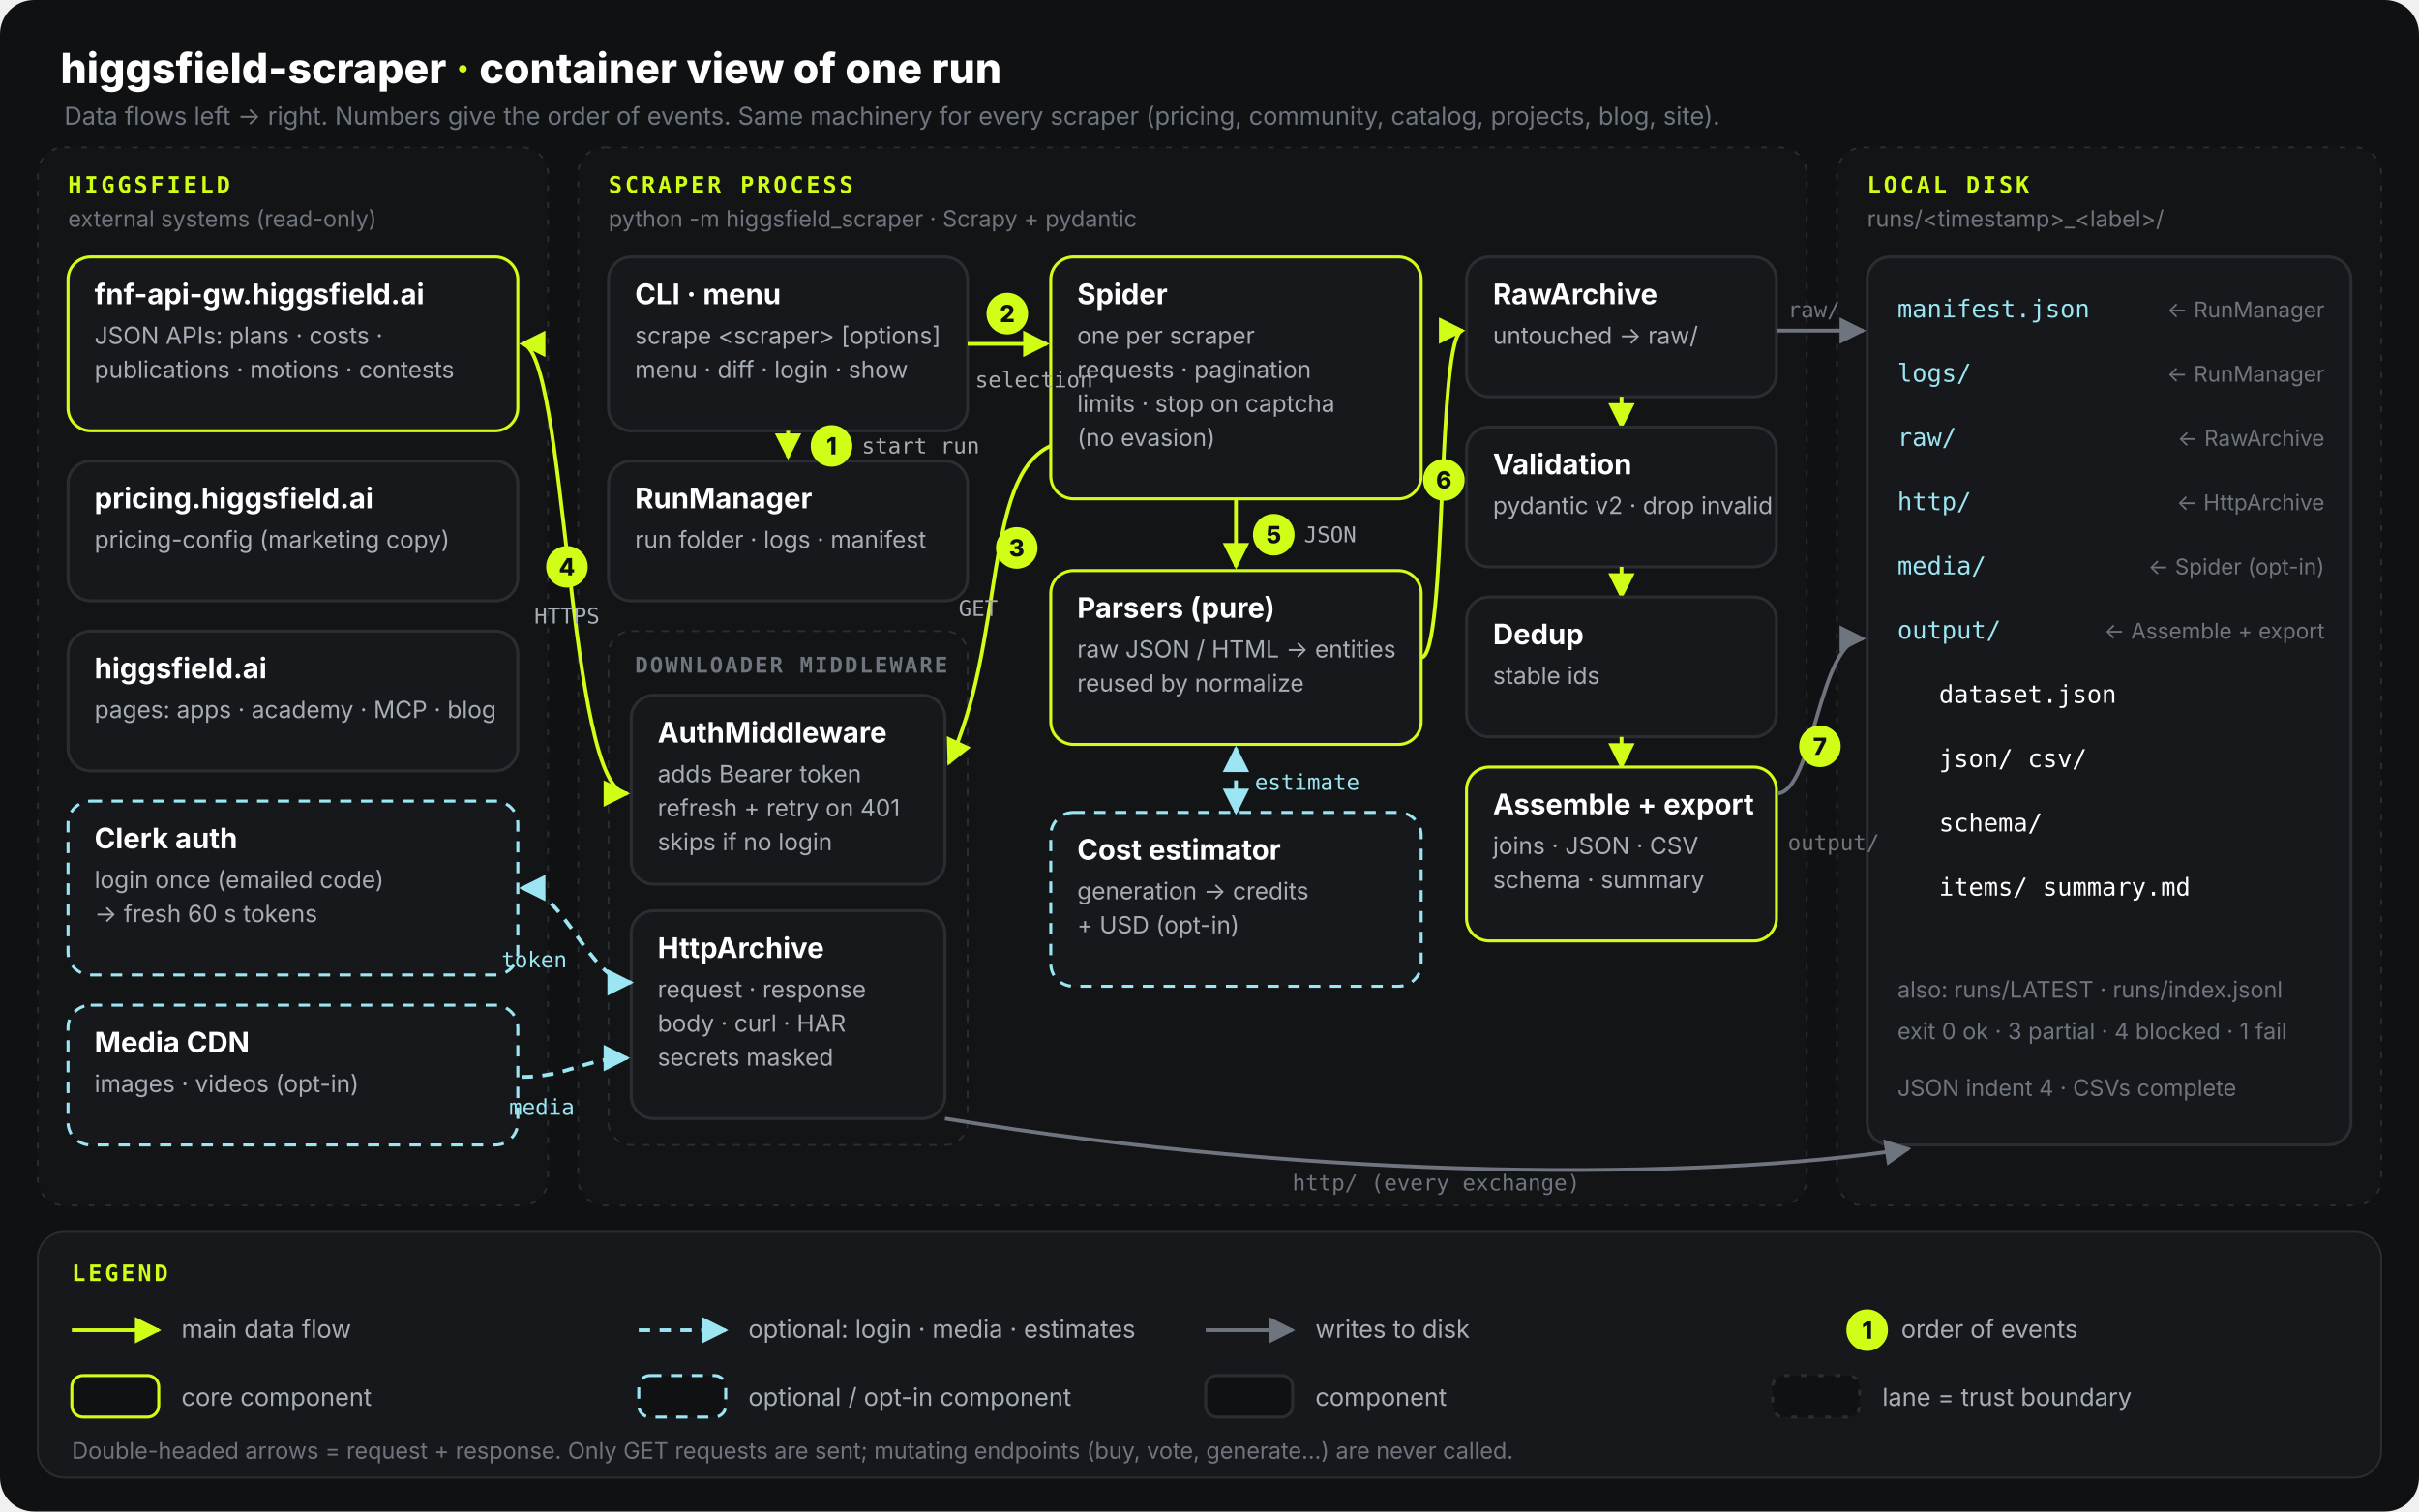
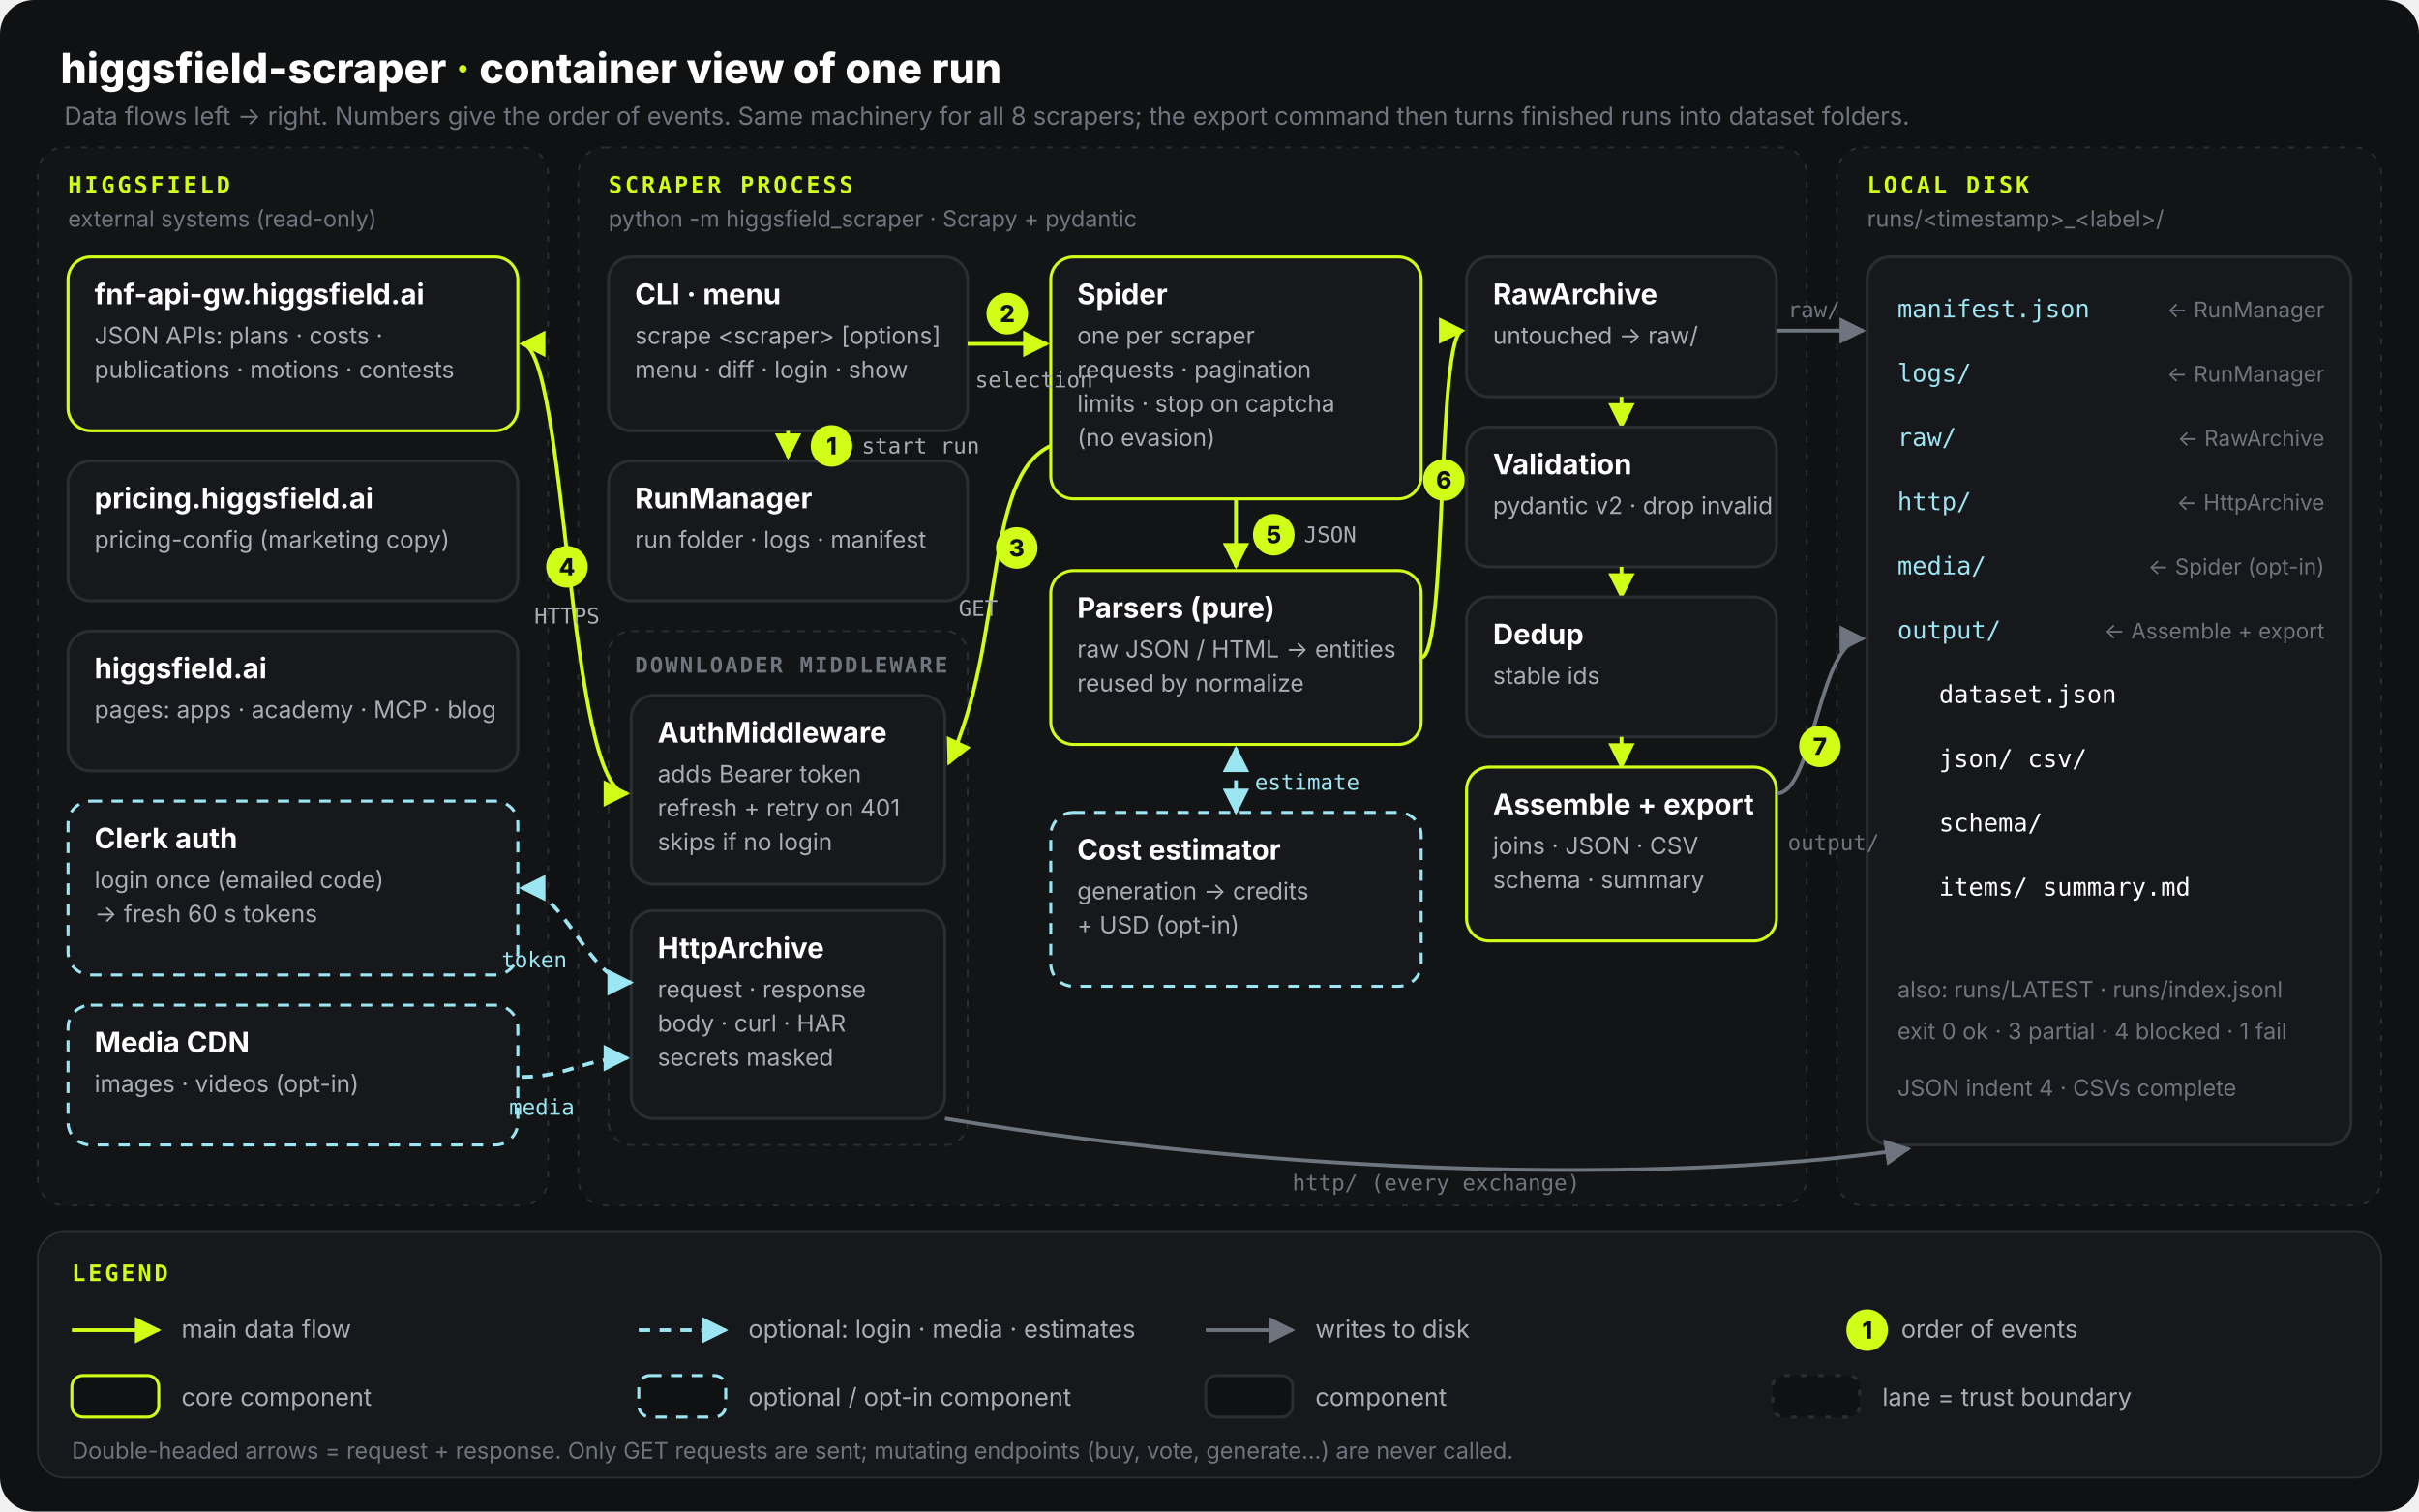
<svg xmlns="http://www.w3.org/2000/svg" width="1280" height="800" viewBox="0 0 1280 800" role="img" aria-labelledby="t d">
  <defs>
    <marker id="a" viewBox="0 0 10 10" refX="9" refY="5" markerWidth="7" markerHeight="7" orient="auto-start-reverse">
      <path d="M0 0L10 5L0 10z" fill="#d1fe17" />
    </marker>
    <marker id="c" viewBox="0 0 10 10" refX="9" refY="5" markerWidth="7" markerHeight="7" orient="auto-start-reverse">
      <path d="M0 0L10 5L0 10z" fill="#9ce6f3" />
    </marker>
    <marker id="g" viewBox="0 0 10 10" refX="9" refY="5" markerWidth="7" markerHeight="7" orient="auto-start-reverse">
      <path d="M0 0L10 5L0 10z" fill="#6e757e" />
    </marker>
  </defs>
  <rect width="1280" height="800" rx="18" fill="#0f1113" />
  <text x="32" y="44" font-family="Inter, 'Helvetica Neue', 'Segoe UI', Arial, sans-serif" font-size="22" font-weight="800" fill="#ffffff">higgsfield-scraper <tspan fill="#d1fe17">·</tspan> container view of one run</text>
-   <text x="34" y="66" font-family="Inter, 'Helvetica Neue', 'Segoe UI', Arial, sans-serif" font-size="13" fill="#6e757e">Data flows left → right. Numbers give the order of events. Same machinery for every scraper (pricing, community, catalog, projects, blog, site).</text>
+   <text x="34" y="66" font-family="Inter, 'Helvetica Neue', 'Segoe UI', Arial, sans-serif" font-size="13" fill="#6e757e">Data flows left → right. Numbers give the order of events. Same machinery for all 8 scrapers; the export command then turns finished runs into dataset folders.</text>
  <rect x="20" y="78" width="270" height="560" rx="14" fill="#ffffff" fill-opacity="0.015" stroke="#2a2d31" stroke-dasharray="3 6" />
  <text x="36" y="102" font-family="'IBM Plex Mono', ui-monospace, SFMono-Regular, Menlo, Consolas, monospace" font-size="12" font-weight="700" letter-spacing="1.5" fill="#d1fe17">HIGGSFIELD</text>
  <text x="36" y="120" font-family="Inter, 'Helvetica Neue', 'Segoe UI', Arial, sans-serif" font-size="12" fill="#6e757e">external systems (read-only)</text>
  <rect x="306" y="78" width="650" height="560" rx="14" fill="#ffffff" fill-opacity="0.015" stroke="#2a2d31" stroke-dasharray="3 6" />
  <text x="322" y="102" font-family="'IBM Plex Mono', ui-monospace, SFMono-Regular, Menlo, Consolas, monospace" font-size="12" font-weight="700" letter-spacing="1.5" fill="#d1fe17">SCRAPER PROCESS</text>
  <text x="322" y="120" font-family="Inter, 'Helvetica Neue', 'Segoe UI', Arial, sans-serif" font-size="12" fill="#6e757e">python -m higgsfield_scraper  ·  Scrapy + pydantic</text>
  <rect x="972" y="78" width="288" height="560" rx="14" fill="#ffffff" fill-opacity="0.015" stroke="#2a2d31" stroke-dasharray="3 6" />
  <text x="988" y="102" font-family="'IBM Plex Mono', ui-monospace, SFMono-Regular, Menlo, Consolas, monospace" font-size="12" font-weight="700" letter-spacing="1.5" fill="#d1fe17">LOCAL DISK</text>
  <text x="988" y="120" font-family="Inter, 'Helvetica Neue', 'Segoe UI', Arial, sans-serif" font-size="12" fill="#6e757e">runs/&lt;timestamp&gt;_&lt;label&gt;/</text>
  <rect x="36" y="136" width="238" height="92" rx="12" fill="#16181b" stroke="#d1fe17" stroke-width="1.6" />
  <text x="50" y="161" font-family="Inter, 'Helvetica Neue', 'Segoe UI', Arial, sans-serif" font-size="15" font-weight="700" fill="#ffffff">fnf-api-gw.higgsfield.ai</text>
  <text x="50" y="182" font-family="Inter, 'Helvetica Neue', 'Segoe UI', Arial, sans-serif" font-size="12.5" fill="#a7adb5">JSON APIs: plans · costs ·</text>
  <text x="50" y="200" font-family="Inter, 'Helvetica Neue', 'Segoe UI', Arial, sans-serif" font-size="12.5" fill="#a7adb5">publications · motions · contests</text>
  <rect x="36" y="244" width="238" height="74" rx="12" fill="#16181b" stroke="#2a2d31" stroke-width="1.6" />
  <text x="50" y="269" font-family="Inter, 'Helvetica Neue', 'Segoe UI', Arial, sans-serif" font-size="15" font-weight="700" fill="#ffffff">pricing.higgsfield.ai</text>
  <text x="50" y="290" font-family="Inter, 'Helvetica Neue', 'Segoe UI', Arial, sans-serif" font-size="12.5" fill="#a7adb5">pricing-config (marketing copy)</text>
  <rect x="36" y="334" width="238" height="74" rx="12" fill="#16181b" stroke="#2a2d31" stroke-width="1.6" />
  <text x="50" y="359" font-family="Inter, 'Helvetica Neue', 'Segoe UI', Arial, sans-serif" font-size="15" font-weight="700" fill="#ffffff">higgsfield.ai</text>
  <text x="50" y="380" font-family="Inter, 'Helvetica Neue', 'Segoe UI', Arial, sans-serif" font-size="12.5" fill="#a7adb5">pages: apps · academy · MCP · blog</text>
  <rect x="36" y="424" width="238" height="92" rx="12" fill="#16181b" stroke="#9ce6f3" stroke-width="1.6" stroke-dasharray="6 5" />
  <text x="50" y="449" font-family="Inter, 'Helvetica Neue', 'Segoe UI', Arial, sans-serif" font-size="15" font-weight="700" fill="#ffffff">Clerk auth</text>
  <text x="50" y="470" font-family="Inter, 'Helvetica Neue', 'Segoe UI', Arial, sans-serif" font-size="12.5" fill="#a7adb5">login once (emailed code)</text>
  <text x="50" y="488" font-family="Inter, 'Helvetica Neue', 'Segoe UI', Arial, sans-serif" font-size="12.5" fill="#a7adb5">→ fresh 60 s tokens</text>
  <rect x="36" y="532" width="238" height="74" rx="12" fill="#16181b" stroke="#9ce6f3" stroke-width="1.6" stroke-dasharray="6 5" />
  <text x="50" y="557" font-family="Inter, 'Helvetica Neue', 'Segoe UI', Arial, sans-serif" font-size="15" font-weight="700" fill="#ffffff">Media CDN</text>
  <text x="50" y="578" font-family="Inter, 'Helvetica Neue', 'Segoe UI', Arial, sans-serif" font-size="12.5" fill="#a7adb5">images · videos (opt-in)</text>
  <rect x="322" y="136" width="190" height="92" rx="12" fill="#16181b" stroke="#2a2d31" stroke-width="1.6" />
  <text x="336" y="161" font-family="Inter, 'Helvetica Neue', 'Segoe UI', Arial, sans-serif" font-size="15" font-weight="700" fill="#ffffff">CLI · menu</text>
  <text x="336" y="182" font-family="Inter, 'Helvetica Neue', 'Segoe UI', Arial, sans-serif" font-size="12.5" fill="#a7adb5">scrape &lt;scraper&gt; [options]</text>
  <text x="336" y="200" font-family="Inter, 'Helvetica Neue', 'Segoe UI', Arial, sans-serif" font-size="12.5" fill="#a7adb5">menu · diff · login · show</text>
  <rect x="322" y="244" width="190" height="74" rx="12" fill="#16181b" stroke="#2a2d31" stroke-width="1.6" />
  <text x="336" y="269" font-family="Inter, 'Helvetica Neue', 'Segoe UI', Arial, sans-serif" font-size="15" font-weight="700" fill="#ffffff">RunManager</text>
  <text x="336" y="290" font-family="Inter, 'Helvetica Neue', 'Segoe UI', Arial, sans-serif" font-size="12.5" fill="#a7adb5">run folder · logs · manifest</text>
  <rect x="322" y="334" width="190" height="272" rx="12" fill="none" stroke="#2a2d31" stroke-dasharray="4 4" />
  <text x="336" y="356" font-family="'IBM Plex Mono', ui-monospace, SFMono-Regular, Menlo, Consolas, monospace" font-size="11.5" font-weight="700" letter-spacing="1" fill="#6e757e">DOWNLOADER MIDDLEWARE</text>
  <rect x="334" y="368" width="166" height="100" rx="12" fill="#16181b" stroke="#2a2d31" stroke-width="1.6" />
  <text x="348" y="393" font-family="Inter, 'Helvetica Neue', 'Segoe UI', Arial, sans-serif" font-size="15" font-weight="700" fill="#ffffff">AuthMiddleware</text>
  <text x="348" y="414" font-family="Inter, 'Helvetica Neue', 'Segoe UI', Arial, sans-serif" font-size="12.5" fill="#a7adb5">adds Bearer token</text>
  <text x="348" y="432" font-family="Inter, 'Helvetica Neue', 'Segoe UI', Arial, sans-serif" font-size="12.5" fill="#a7adb5">refresh + retry on 401</text>
  <text x="348" y="450" font-family="Inter, 'Helvetica Neue', 'Segoe UI', Arial, sans-serif" font-size="12.5" fill="#a7adb5">skips if no login</text>
  <rect x="334" y="482" width="166" height="110" rx="12" fill="#16181b" stroke="#2a2d31" stroke-width="1.6" />
  <text x="348" y="507" font-family="Inter, 'Helvetica Neue', 'Segoe UI', Arial, sans-serif" font-size="15" font-weight="700" fill="#ffffff">HttpArchive</text>
  <text x="348" y="528" font-family="Inter, 'Helvetica Neue', 'Segoe UI', Arial, sans-serif" font-size="12.5" fill="#a7adb5">request · response</text>
  <text x="348" y="546" font-family="Inter, 'Helvetica Neue', 'Segoe UI', Arial, sans-serif" font-size="12.5" fill="#a7adb5">body · curl · HAR</text>
  <text x="348" y="564" font-family="Inter, 'Helvetica Neue', 'Segoe UI', Arial, sans-serif" font-size="12.5" fill="#a7adb5">secrets masked</text>
  <rect x="556" y="136" width="196" height="128" rx="12" fill="#16181b" stroke="#d1fe17" stroke-width="1.6" />
  <text x="570" y="161" font-family="Inter, 'Helvetica Neue', 'Segoe UI', Arial, sans-serif" font-size="15" font-weight="700" fill="#ffffff">Spider</text>
  <text x="570" y="182" font-family="Inter, 'Helvetica Neue', 'Segoe UI', Arial, sans-serif" font-size="12.5" fill="#a7adb5">one per scraper</text>
  <text x="570" y="200" font-family="Inter, 'Helvetica Neue', 'Segoe UI', Arial, sans-serif" font-size="12.5" fill="#a7adb5">requests · pagination</text>
  <text x="570" y="218" font-family="Inter, 'Helvetica Neue', 'Segoe UI', Arial, sans-serif" font-size="12.5" fill="#a7adb5">limits · stop on captcha</text>
  <text x="570" y="236" font-family="Inter, 'Helvetica Neue', 'Segoe UI', Arial, sans-serif" font-size="12.5" fill="#a7adb5">(no evasion)</text>
  <rect x="556" y="302" width="196" height="92" rx="12" fill="#16181b" stroke="#d1fe17" stroke-width="1.6" />
  <text x="570" y="327" font-family="Inter, 'Helvetica Neue', 'Segoe UI', Arial, sans-serif" font-size="15" font-weight="700" fill="#ffffff">Parsers (pure)</text>
  <text x="570" y="348" font-family="Inter, 'Helvetica Neue', 'Segoe UI', Arial, sans-serif" font-size="12.5" fill="#a7adb5">raw JSON / HTML → entities</text>
  <text x="570" y="366" font-family="Inter, 'Helvetica Neue', 'Segoe UI', Arial, sans-serif" font-size="12.5" fill="#a7adb5">reused by normalize</text>
  <rect x="556" y="430" width="196" height="92" rx="12" fill="#16181b" stroke="#9ce6f3" stroke-width="1.6" stroke-dasharray="6 5" />
  <text x="570" y="455" font-family="Inter, 'Helvetica Neue', 'Segoe UI', Arial, sans-serif" font-size="15" font-weight="700" fill="#ffffff">Cost estimator</text>
  <text x="570" y="476" font-family="Inter, 'Helvetica Neue', 'Segoe UI', Arial, sans-serif" font-size="12.5" fill="#a7adb5">generation → credits</text>
  <text x="570" y="494" font-family="Inter, 'Helvetica Neue', 'Segoe UI', Arial, sans-serif" font-size="12.5" fill="#a7adb5">+ USD (opt-in)</text>
  <rect x="776" y="136" width="164" height="74" rx="12" fill="#16181b" stroke="#2a2d31" stroke-width="1.6" />
  <text x="790" y="161" font-family="Inter, 'Helvetica Neue', 'Segoe UI', Arial, sans-serif" font-size="15" font-weight="700" fill="#ffffff">RawArchive</text>
  <text x="790" y="182" font-family="Inter, 'Helvetica Neue', 'Segoe UI', Arial, sans-serif" font-size="12.5" fill="#a7adb5">untouched → raw/</text>
  <path d="M858 210 V226" fill="none" stroke="#d1fe17" stroke-width="2" marker-end="url(#a)" />
  <rect x="776" y="226" width="164" height="74" rx="12" fill="#16181b" stroke="#2a2d31" stroke-width="1.6" />
  <text x="790" y="251" font-family="Inter, 'Helvetica Neue', 'Segoe UI', Arial, sans-serif" font-size="15" font-weight="700" fill="#ffffff">Validation</text>
  <text x="790" y="272" font-family="Inter, 'Helvetica Neue', 'Segoe UI', Arial, sans-serif" font-size="12.5" fill="#a7adb5">pydantic v2 · drop invalid</text>
  <path d="M858 300 V316" fill="none" stroke="#d1fe17" stroke-width="2" marker-end="url(#a)" />
  <rect x="776" y="316" width="164" height="74" rx="12" fill="#16181b" stroke="#2a2d31" stroke-width="1.6" />
  <text x="790" y="341" font-family="Inter, 'Helvetica Neue', 'Segoe UI', Arial, sans-serif" font-size="15" font-weight="700" fill="#ffffff">Dedup</text>
  <text x="790" y="362" font-family="Inter, 'Helvetica Neue', 'Segoe UI', Arial, sans-serif" font-size="12.5" fill="#a7adb5">stable ids</text>
  <path d="M858 390 V406" fill="none" stroke="#d1fe17" stroke-width="2" marker-end="url(#a)" />
  <rect x="776" y="406" width="164" height="92" rx="12" fill="#16181b" stroke="#d1fe17" stroke-width="1.6" />
  <text x="790" y="431" font-family="Inter, 'Helvetica Neue', 'Segoe UI', Arial, sans-serif" font-size="15" font-weight="700" fill="#ffffff">Assemble + export</text>
  <text x="790" y="452" font-family="Inter, 'Helvetica Neue', 'Segoe UI', Arial, sans-serif" font-size="12.5" fill="#a7adb5">joins · JSON · CSV</text>
  <text x="790" y="470" font-family="Inter, 'Helvetica Neue', 'Segoe UI', Arial, sans-serif" font-size="12.5" fill="#a7adb5">schema · summary</text>
  <rect x="988" y="136" width="256" height="470" rx="12" fill="#16181b" stroke="#2a2d31" stroke-width="1.6" />
  <text x="1004" y="168" font-family="'IBM Plex Mono', ui-monospace, SFMono-Regular, Menlo, Consolas, monospace" font-size="13" fill="#9ce6f3">manifest.json</text>
  <text x="1230" y="168" text-anchor="end" font-family="Inter, 'Helvetica Neue', 'Segoe UI', Arial, sans-serif" font-size="11.5" fill="#6e757e">← RunManager</text>
  <text x="1004" y="202" font-family="'IBM Plex Mono', ui-monospace, SFMono-Regular, Menlo, Consolas, monospace" font-size="13" fill="#9ce6f3">logs/</text>
  <text x="1230" y="202" text-anchor="end" font-family="Inter, 'Helvetica Neue', 'Segoe UI', Arial, sans-serif" font-size="11.5" fill="#6e757e">← RunManager</text>
  <text x="1004" y="236" font-family="'IBM Plex Mono', ui-monospace, SFMono-Regular, Menlo, Consolas, monospace" font-size="13" fill="#9ce6f3">raw/</text>
  <text x="1230" y="236" text-anchor="end" font-family="Inter, 'Helvetica Neue', 'Segoe UI', Arial, sans-serif" font-size="11.5" fill="#6e757e">← RawArchive</text>
  <text x="1004" y="270" font-family="'IBM Plex Mono', ui-monospace, SFMono-Regular, Menlo, Consolas, monospace" font-size="13" fill="#9ce6f3">http/</text>
  <text x="1230" y="270" text-anchor="end" font-family="Inter, 'Helvetica Neue', 'Segoe UI', Arial, sans-serif" font-size="11.5" fill="#6e757e">← HttpArchive</text>
  <text x="1004" y="304" font-family="'IBM Plex Mono', ui-monospace, SFMono-Regular, Menlo, Consolas, monospace" font-size="13" fill="#9ce6f3">media/</text>
  <text x="1230" y="304" text-anchor="end" font-family="Inter, 'Helvetica Neue', 'Segoe UI', Arial, sans-serif" font-size="11.5" fill="#6e757e">← Spider (opt-in)</text>
  <text x="1004" y="338" font-family="'IBM Plex Mono', ui-monospace, SFMono-Regular, Menlo, Consolas, monospace" font-size="13" fill="#9ce6f3">output/</text>
  <text x="1230" y="338" text-anchor="end" font-family="Inter, 'Helvetica Neue', 'Segoe UI', Arial, sans-serif" font-size="11.5" fill="#6e757e">← Assemble + export</text>
  <text x="1026" y="372" font-family="'IBM Plex Mono', ui-monospace, SFMono-Regular, Menlo, Consolas, monospace" font-size="13" fill="#ffffff">dataset.json</text>
  <text x="1026" y="406" font-family="'IBM Plex Mono', ui-monospace, SFMono-Regular, Menlo, Consolas, monospace" font-size="13" fill="#ffffff">json/  csv/</text>
  <text x="1026" y="440" font-family="'IBM Plex Mono', ui-monospace, SFMono-Regular, Menlo, Consolas, monospace" font-size="13" fill="#ffffff">schema/</text>
  <text x="1026" y="474" font-family="'IBM Plex Mono', ui-monospace, SFMono-Regular, Menlo, Consolas, monospace" font-size="13" fill="#ffffff">items/  summary.md</text>
  <text x="1004" y="528" font-family="Inter, 'Helvetica Neue', 'Segoe UI', Arial, sans-serif" font-size="12" fill="#6e757e">also: runs/LATEST · runs/index.jsonl</text>
  <text x="1004" y="550" font-family="Inter, 'Helvetica Neue', 'Segoe UI', Arial, sans-serif" font-size="12" fill="#6e757e">exit 0 ok · 3 partial · 4 blocked · 1 fail</text>
  <text x="1004" y="580" font-family="Inter, 'Helvetica Neue', 'Segoe UI', Arial, sans-serif" font-size="12" fill="#6e757e">JSON indent 4 · CSVs complete</text>
  <path d="M417 228 V242" fill="none" stroke="#d1fe17" stroke-width="2" marker-end="url(#a)" />
  <circle cx="440" cy="236" r="11" fill="#d1fe17" />
  <text x="440" y="240.5" text-anchor="middle" font-family="Inter, 'Helvetica Neue', 'Segoe UI', Arial, sans-serif" font-size="12.5" font-weight="800" fill="#0f1113">1</text>
  <text x="456" y="240" text-anchor="start" font-family="'IBM Plex Mono', ui-monospace, SFMono-Regular, Menlo, Consolas, monospace" font-size="11.5" fill="#a7adb5">start run</text>
  <path d="M512 182 H554" fill="none" stroke="#d1fe17" stroke-width="2" marker-end="url(#a)" />
  <circle cx="533" cy="166" r="11" fill="#d1fe17" />
  <text x="533" y="170.5" text-anchor="middle" font-family="Inter, 'Helvetica Neue', 'Segoe UI', Arial, sans-serif" font-size="12.5" font-weight="800" fill="#0f1113">2</text>
  <text x="516" y="205" text-anchor="start" font-family="'IBM Plex Mono', ui-monospace, SFMono-Regular, Menlo, Consolas, monospace" font-size="11.5" fill="#a7adb5">selection</text>
  <path d="M556 236 C 520 252, 532 340, 502 404" fill="none" stroke="#d1fe17" stroke-width="2" marker-end="url(#a)" />
  <circle cx="538" cy="290" r="11" fill="#d1fe17" />
  <text x="538" y="294.5" text-anchor="middle" font-family="Inter, 'Helvetica Neue', 'Segoe UI', Arial, sans-serif" font-size="12.5" font-weight="800" fill="#0f1113">3</text>
  <text x="528" y="326" text-anchor="end" font-family="'IBM Plex Mono', ui-monospace, SFMono-Regular, Menlo, Consolas, monospace" font-size="11.5" fill="#a7adb5">GET</text>
  <path d="M332 420 C 300 420, 300 182, 276 182" fill="none" stroke="#d1fe17" stroke-width="2" marker-end="url(#a)" marker-start="url(#a)" />
  <circle cx="300" cy="300" r="11" fill="#d1fe17" />
  <text x="300" y="304.5" text-anchor="middle" font-family="Inter, 'Helvetica Neue', 'Segoe UI', Arial, sans-serif" font-size="12.5" font-weight="800" fill="#0f1113">4</text>
  <text x="300" y="330" text-anchor="middle" font-family="'IBM Plex Mono', ui-monospace, SFMono-Regular, Menlo, Consolas, monospace" font-size="11.5" fill="#a7adb5">HTTPS</text>
  <path d="M334 520 C 312 520, 298 470, 276 470" fill="none" stroke="#9ce6f3" stroke-width="2" stroke-dasharray="6 5" marker-end="url(#c)" marker-start="url(#c)" />
  <text x="300" y="512" text-anchor="end" font-family="'IBM Plex Mono', ui-monospace, SFMono-Regular, Menlo, Consolas, monospace" font-size="11.5" fill="#9ce6f3">token</text>
  <path d="M276 570 C 300 570, 310 560, 332 560" fill="none" stroke="#9ce6f3" stroke-width="2" stroke-dasharray="6 5" marker-end="url(#c)" />
  <text x="304" y="590" text-anchor="end" font-family="'IBM Plex Mono', ui-monospace, SFMono-Regular, Menlo, Consolas, monospace" font-size="11.5" fill="#9ce6f3">media</text>
  <path d="M654 264 V300" fill="none" stroke="#d1fe17" stroke-width="2" marker-end="url(#a)" />
  <circle cx="674" cy="283" r="11" fill="#d1fe17" />
  <text x="674" y="287.5" text-anchor="middle" font-family="Inter, 'Helvetica Neue', 'Segoe UI', Arial, sans-serif" font-size="12.5" font-weight="800" fill="#0f1113">5</text>
  <text x="690" y="287" text-anchor="start" font-family="'IBM Plex Mono', ui-monospace, SFMono-Regular, Menlo, Consolas, monospace" font-size="11.5" fill="#a7adb5">JSON</text>
  <path d="M752 348 C 766 348, 760 175, 774 175" fill="none" stroke="#d1fe17" stroke-width="2" marker-end="url(#a)" />
  <circle cx="764" cy="254" r="11" fill="#d1fe17" />
  <text x="764" y="258.5" text-anchor="middle" font-family="Inter, 'Helvetica Neue', 'Segoe UI', Arial, sans-serif" font-size="12.5" font-weight="800" fill="#0f1113">6</text>
  <path d="M654 430 V396" fill="none" stroke="#9ce6f3" stroke-width="2" stroke-dasharray="6 5" marker-end="url(#c)" marker-start="url(#c)" />
  <text x="664" y="418" text-anchor="start" font-family="'IBM Plex Mono', ui-monospace, SFMono-Regular, Menlo, Consolas, monospace" font-size="11.5" fill="#9ce6f3">estimate</text>
  <path d="M940 175 H986" fill="none" stroke="#6e757e" stroke-width="2" marker-end="url(#g)" />
  <text x="946" y="168" text-anchor="start" font-family="'IBM Plex Mono', ui-monospace, SFMono-Regular, Menlo, Consolas, monospace" font-size="11.5" fill="#6e757e">raw/</text>
  <path d="M940 420 C 960 420, 962 338, 986 338" fill="none" stroke="#6e757e" stroke-width="2" marker-end="url(#g)" />
  <circle cx="963" cy="395" r="11" fill="#d1fe17" />
  <text x="963" y="399.5" text-anchor="middle" font-family="Inter, 'Helvetica Neue', 'Segoe UI', Arial, sans-serif" font-size="12.5" font-weight="800" fill="#0f1113">7</text>
  <text x="946" y="450" text-anchor="start" font-family="'IBM Plex Mono', ui-monospace, SFMono-Regular, Menlo, Consolas, monospace" font-size="11.5" fill="#6e757e">output/</text>
  <path d="M500 592 C 700 625, 900 625, 1010 608" fill="none" stroke="#6e757e" stroke-width="2" marker-end="url(#g)" />
  <text x="760" y="630" text-anchor="middle" font-family="'IBM Plex Mono', ui-monospace, SFMono-Regular, Menlo, Consolas, monospace" font-size="11.5" fill="#6e757e">http/  (every exchange)</text>
  <rect x="20" y="652" width="1240" height="130" rx="14" fill="#16181b" stroke="#2a2d31" />
  <text x="38" y="678" font-family="'IBM Plex Mono', ui-monospace, SFMono-Regular, Menlo, Consolas, monospace" font-size="12" font-weight="700" letter-spacing="1.5" fill="#d1fe17">LEGEND</text>
  <path d="M38 704 H84" fill="none" stroke="#d1fe17" stroke-width="2" marker-end="url(#a)" />
  <text x="96" y="708" font-family="Inter, 'Helvetica Neue', 'Segoe UI', Arial, sans-serif" font-size="13" fill="#a7adb5">main data flow</text>
  <path d="M338 704 H384" fill="none" stroke="#9ce6f3" stroke-width="2" stroke-dasharray="6 5" marker-end="url(#c)" />
  <text x="396" y="708" font-family="Inter, 'Helvetica Neue', 'Segoe UI', Arial, sans-serif" font-size="13" fill="#a7adb5">optional: login · media · estimates</text>
  <path d="M638 704 H684" fill="none" stroke="#6e757e" stroke-width="2" marker-end="url(#g)" />
  <text x="696" y="708" font-family="Inter, 'Helvetica Neue', 'Segoe UI', Arial, sans-serif" font-size="13" fill="#a7adb5">writes to disk</text>
  <rect x="38" y="728" width="46" height="22" rx="6" fill="#0f1113" stroke="#d1fe17" stroke-width="1.6" />
  <text x="96" y="744" font-family="Inter, 'Helvetica Neue', 'Segoe UI', Arial, sans-serif" font-size="13" fill="#a7adb5">core component</text>
  <rect x="338" y="728" width="46" height="22" rx="6" fill="#0f1113" stroke="#9ce6f3" stroke-width="1.6" stroke-dasharray="6 5" />
  <text x="396" y="744" font-family="Inter, 'Helvetica Neue', 'Segoe UI', Arial, sans-serif" font-size="13" fill="#a7adb5">optional / opt-in component</text>
  <rect x="638" y="728" width="46" height="22" rx="6" fill="#0f1113" stroke="#2a2d31" stroke-width="1.6" />
  <text x="696" y="744" font-family="Inter, 'Helvetica Neue', 'Segoe UI', Arial, sans-serif" font-size="13" fill="#a7adb5">component</text>
  <rect x="938" y="728" width="46" height="22" rx="6" fill="#0f1113" stroke="#2a2d31" stroke-width="1.6" stroke-dasharray="3 6" />
  <text x="996" y="744" font-family="Inter, 'Helvetica Neue', 'Segoe UI', Arial, sans-serif" font-size="13" fill="#a7adb5">lane = trust boundary</text>
  <circle cx="988" cy="704" r="11" fill="#d1fe17" />
  <text x="988" y="708.5" text-anchor="middle" font-family="Inter, 'Helvetica Neue', 'Segoe UI', Arial, sans-serif" font-size="12.5" font-weight="800" fill="#0f1113">1</text>
  <text x="1006" y="708" font-family="Inter, 'Helvetica Neue', 'Segoe UI', Arial, sans-serif" font-size="13" fill="#a7adb5">order of events</text>
  <text x="38" y="772" font-family="Inter, 'Helvetica Neue', 'Segoe UI', Arial, sans-serif" font-size="12" fill="#6e757e">Double-headed arrows = request + response. Only GET requests are sent; mutating endpoints (buy, vote, generate…) are never called.</text>
</svg>
